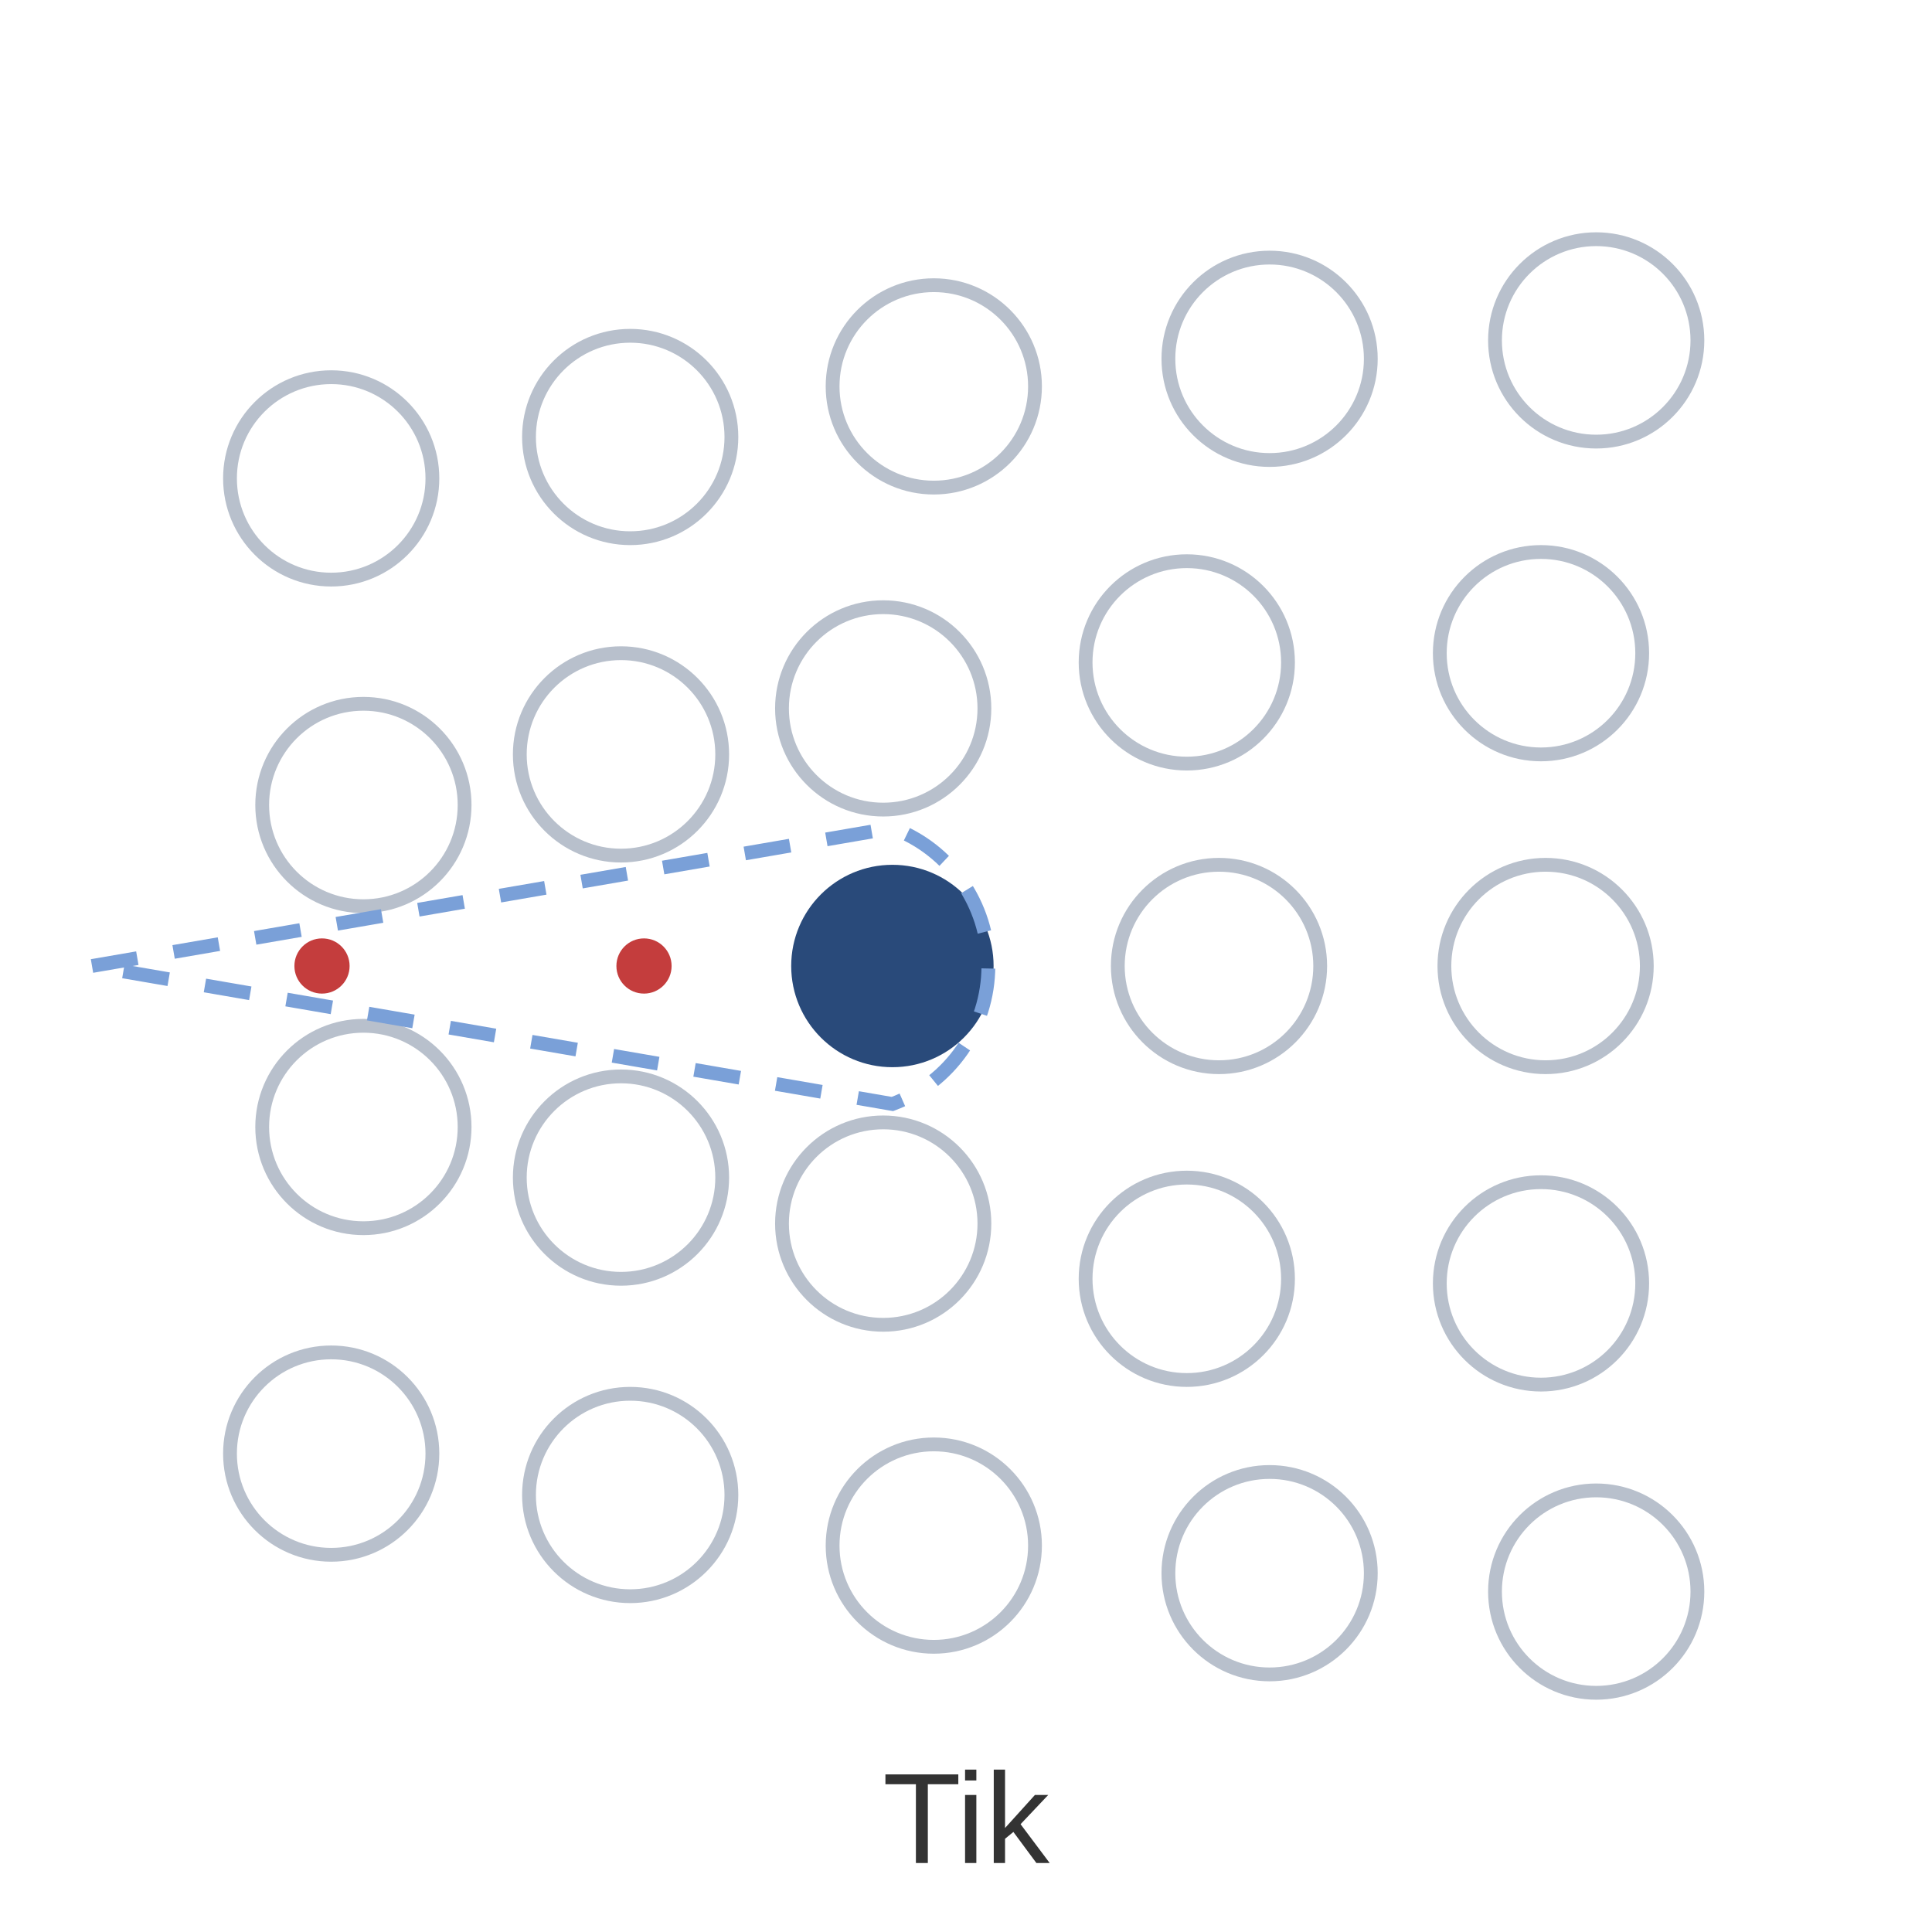
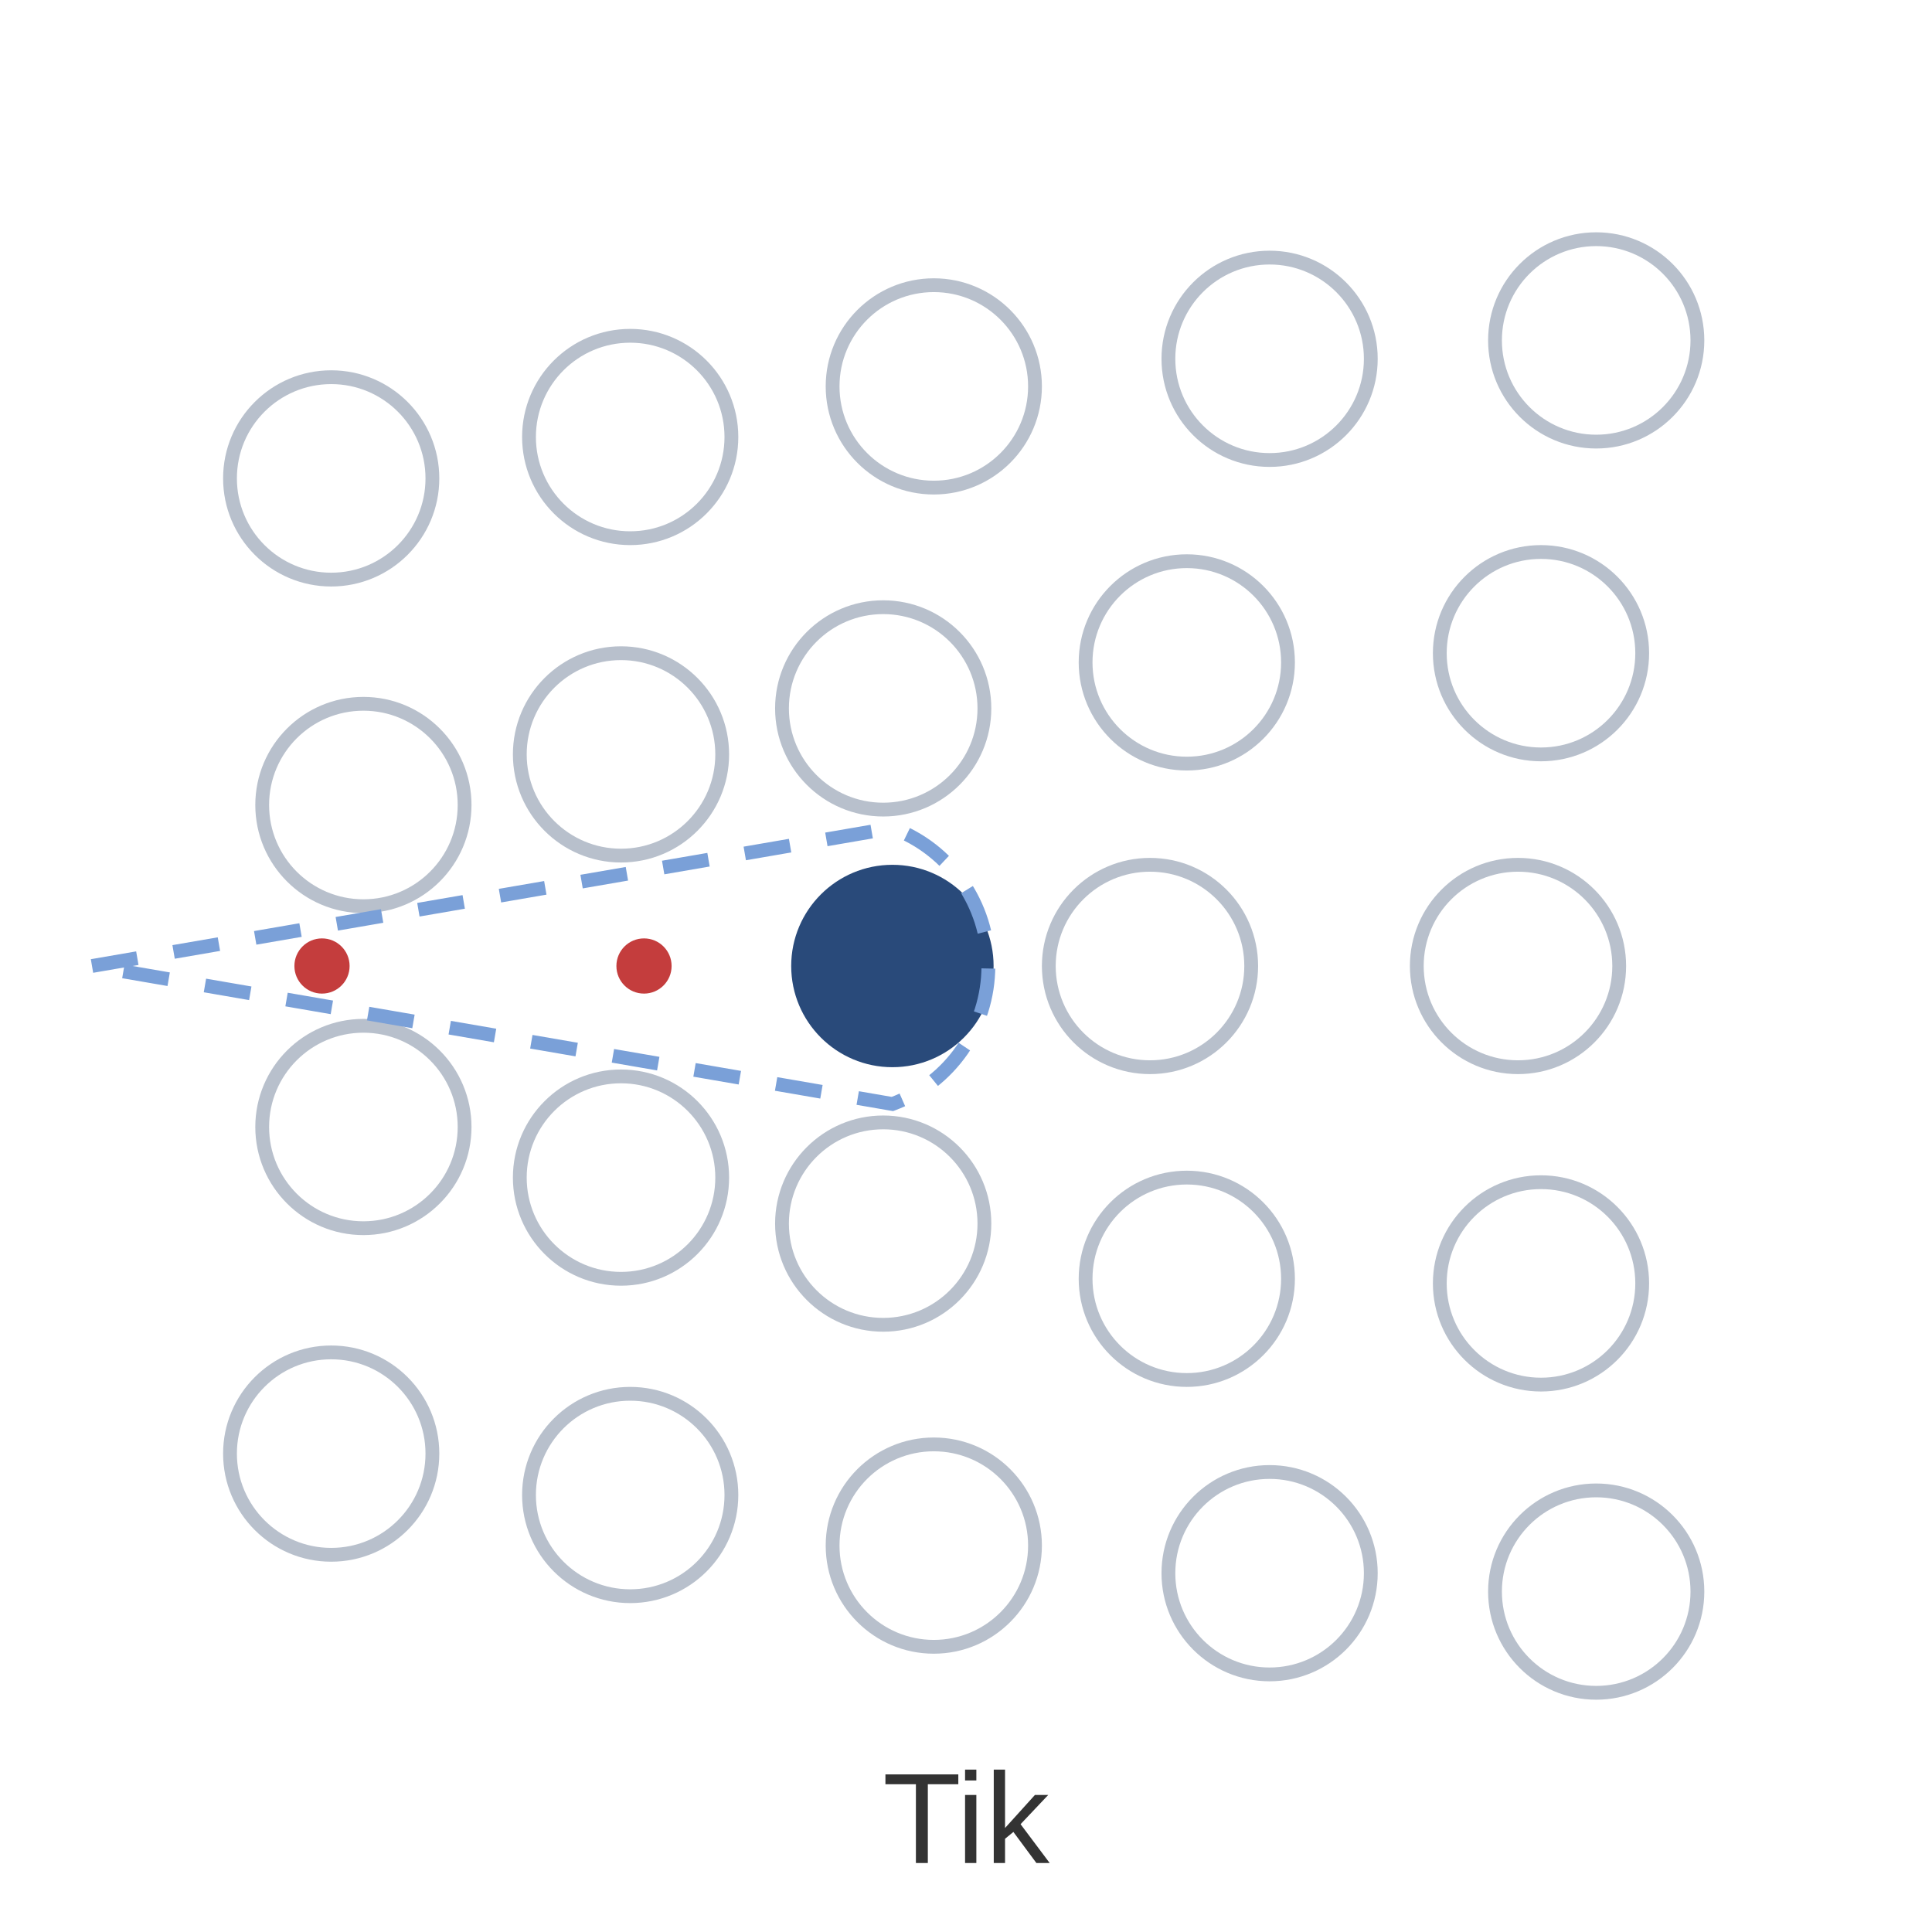
<svg xmlns="http://www.w3.org/2000/svg" width="420" height="420" viewBox="0 0 420 420">
  <rect width="100%" height="100%" fill="white" />
  <g fill="none" stroke="#b8c0cc" stroke-width="3">
    <circle cx="72" cy="104" r="22" />
    <circle cx="137" cy="95" r="22" />
    <circle cx="203" cy="84" r="22" />
    <circle cx="276" cy="78" r="22" />
    <circle cx="347" cy="74" r="22" />
    <circle cx="79" cy="175" r="22" />
    <circle cx="135" cy="164" r="22" />
    <circle cx="192" cy="154" r="22" />
    <circle cx="258" cy="144" r="22" />
    <circle cx="335" cy="142" r="22" />
-     <circle cx="265" cy="210" r="22" />
-     <circle cx="336" cy="210" r="22" />
+     <circle cx="250" cy="210" r="22" />
+     <circle cx="330" cy="210" r="22" />
    <circle cx="79" cy="245" r="22" />
    <circle cx="135" cy="256" r="22" />
    <circle cx="192" cy="266" r="22" />
    <circle cx="258" cy="278" r="22" />
    <circle cx="335" cy="279" r="22" />
    <circle cx="72" cy="316" r="22" />
    <circle cx="137" cy="325" r="22" />
    <circle cx="203" cy="336" r="22" />
    <circle cx="276" cy="342" r="22" />
    <circle cx="347" cy="346" r="22" />
  </g>
  <circle cx="194" cy="210" r="22" fill="#294a7a" />
  <circle cx="140" cy="210" r="6" fill="#c43d3d" />
  <circle cx="70" cy="210" r="6" fill="#c43d3d" />
  <path d="   M 20 210   L 194 180   A 32 32 0 0 1 194 240   Z" fill="none" stroke="#7aa0d8" stroke-width="3" stroke-dasharray="10 8" />
  <text x="210" y="405" text-anchor="middle" font-family="Arial, sans-serif" font-size="28" fill="#333">
    Tik
  </text>
</svg>
